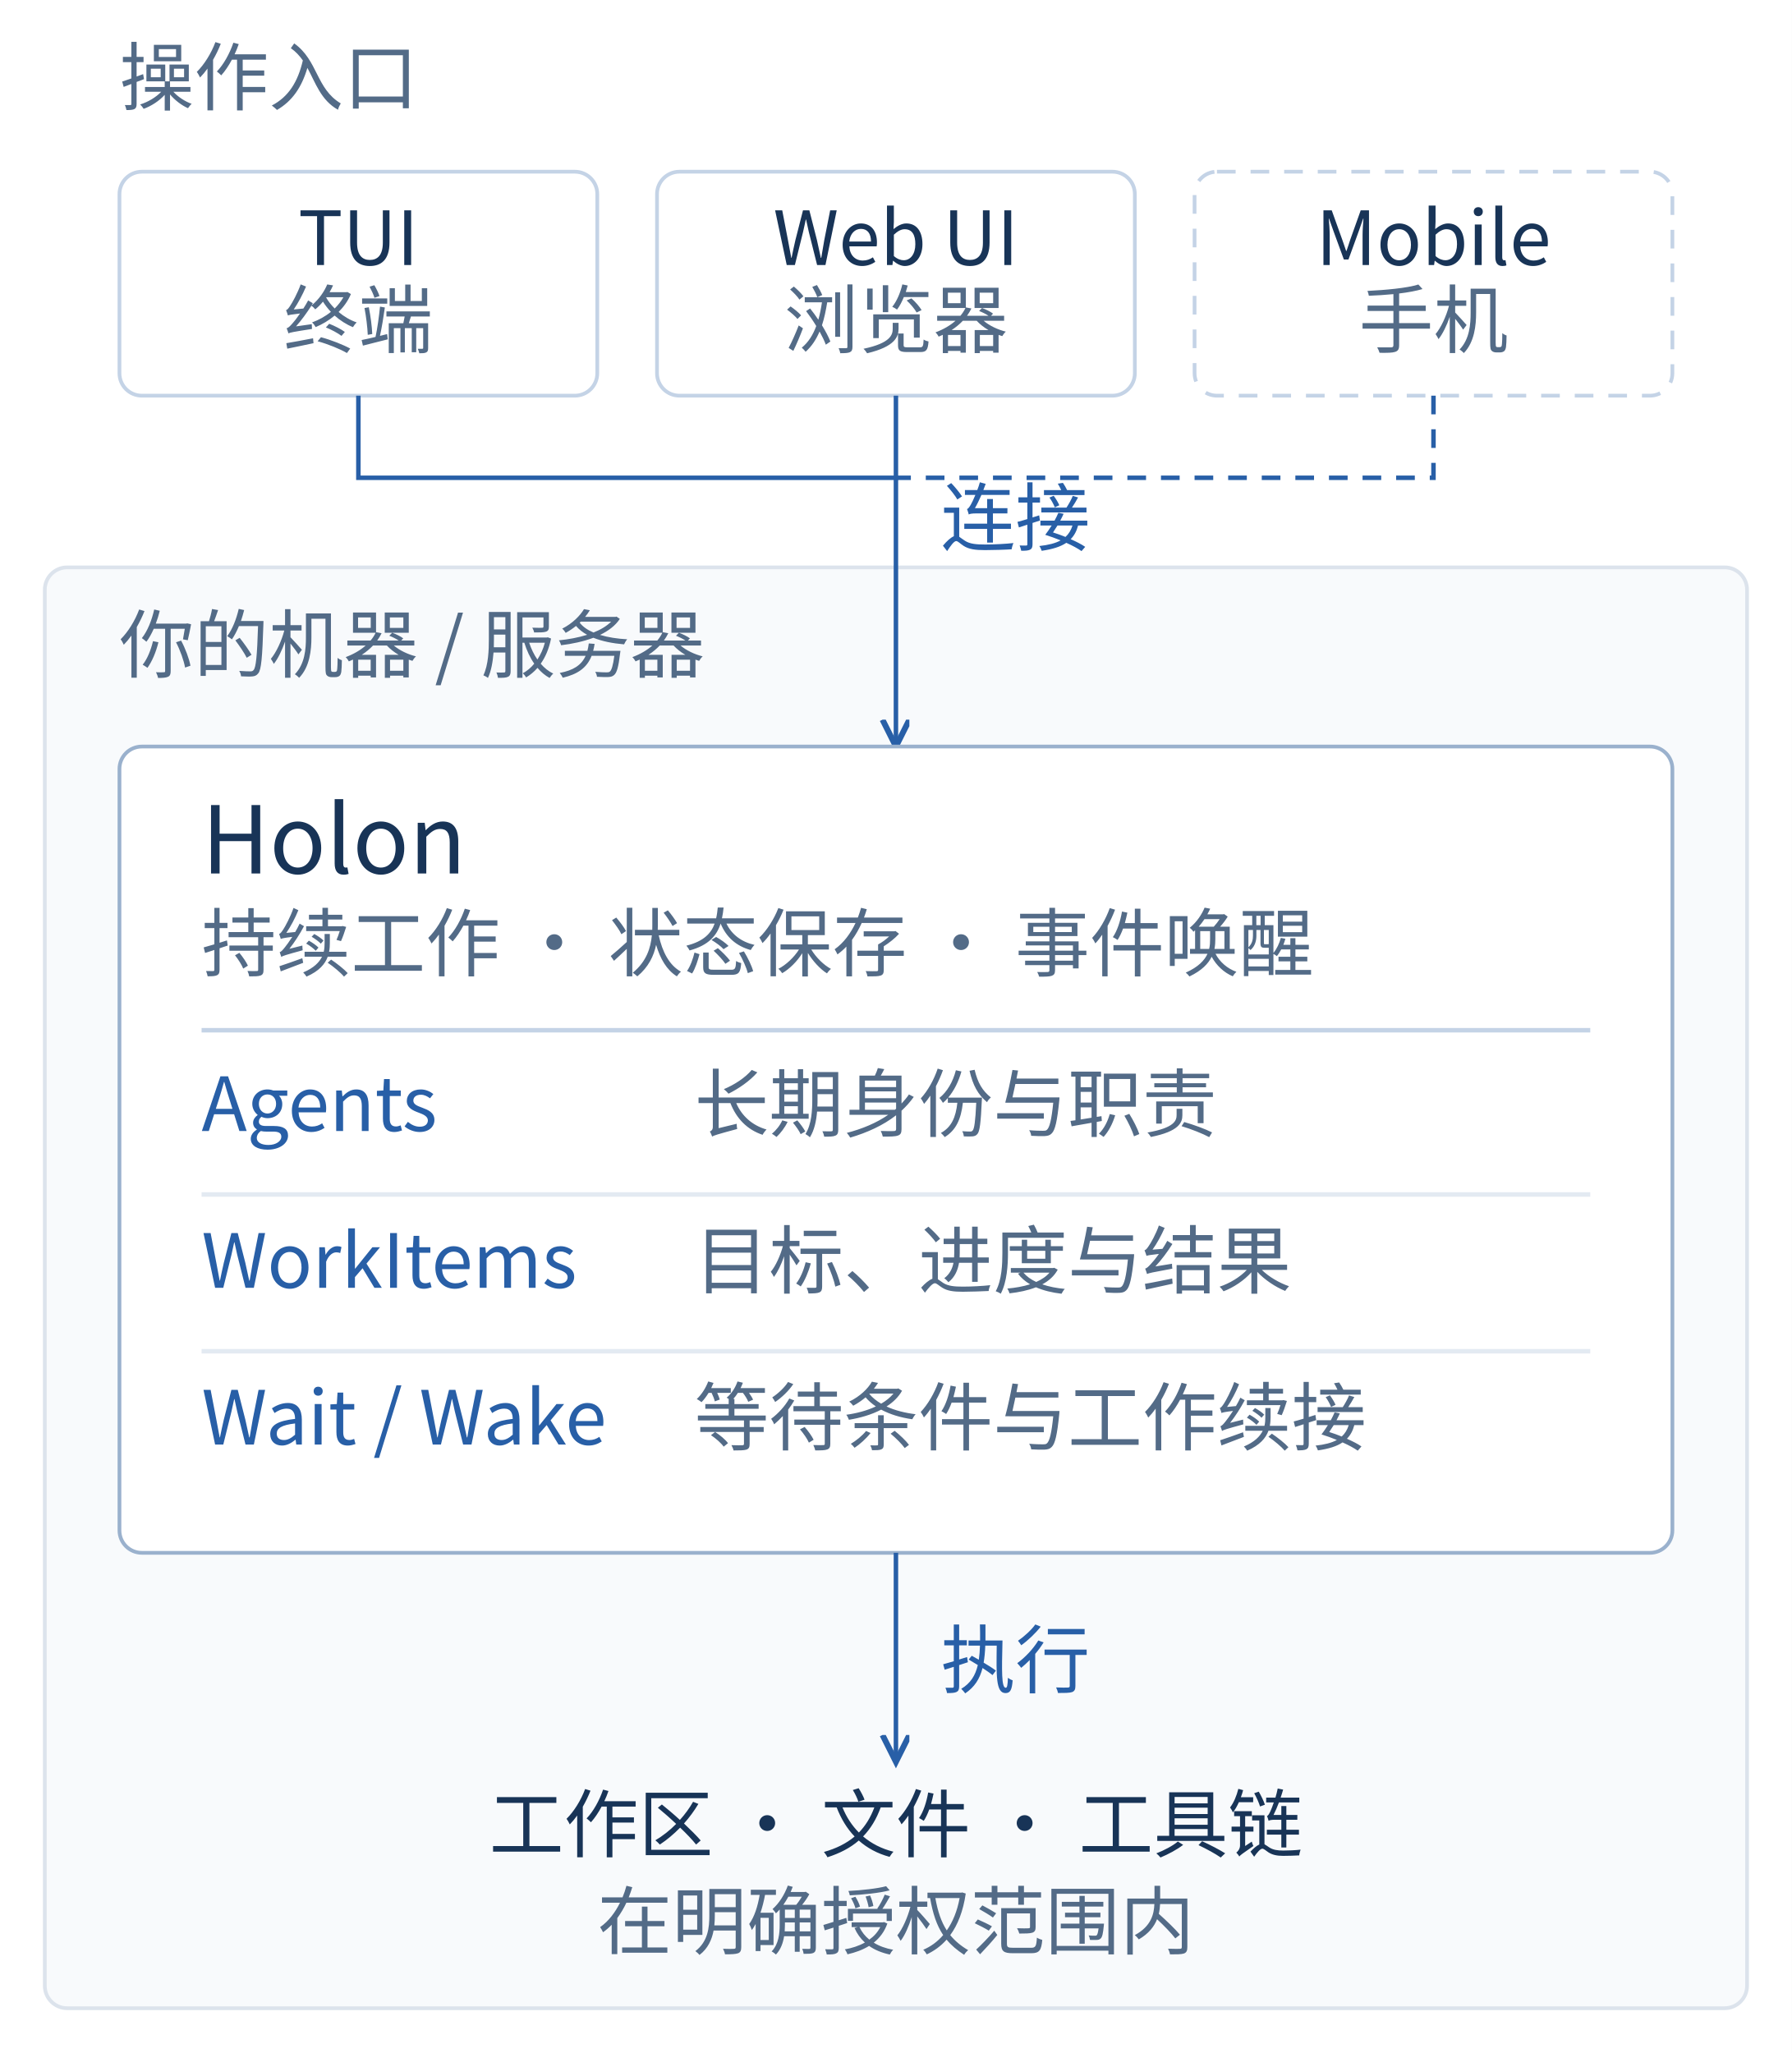
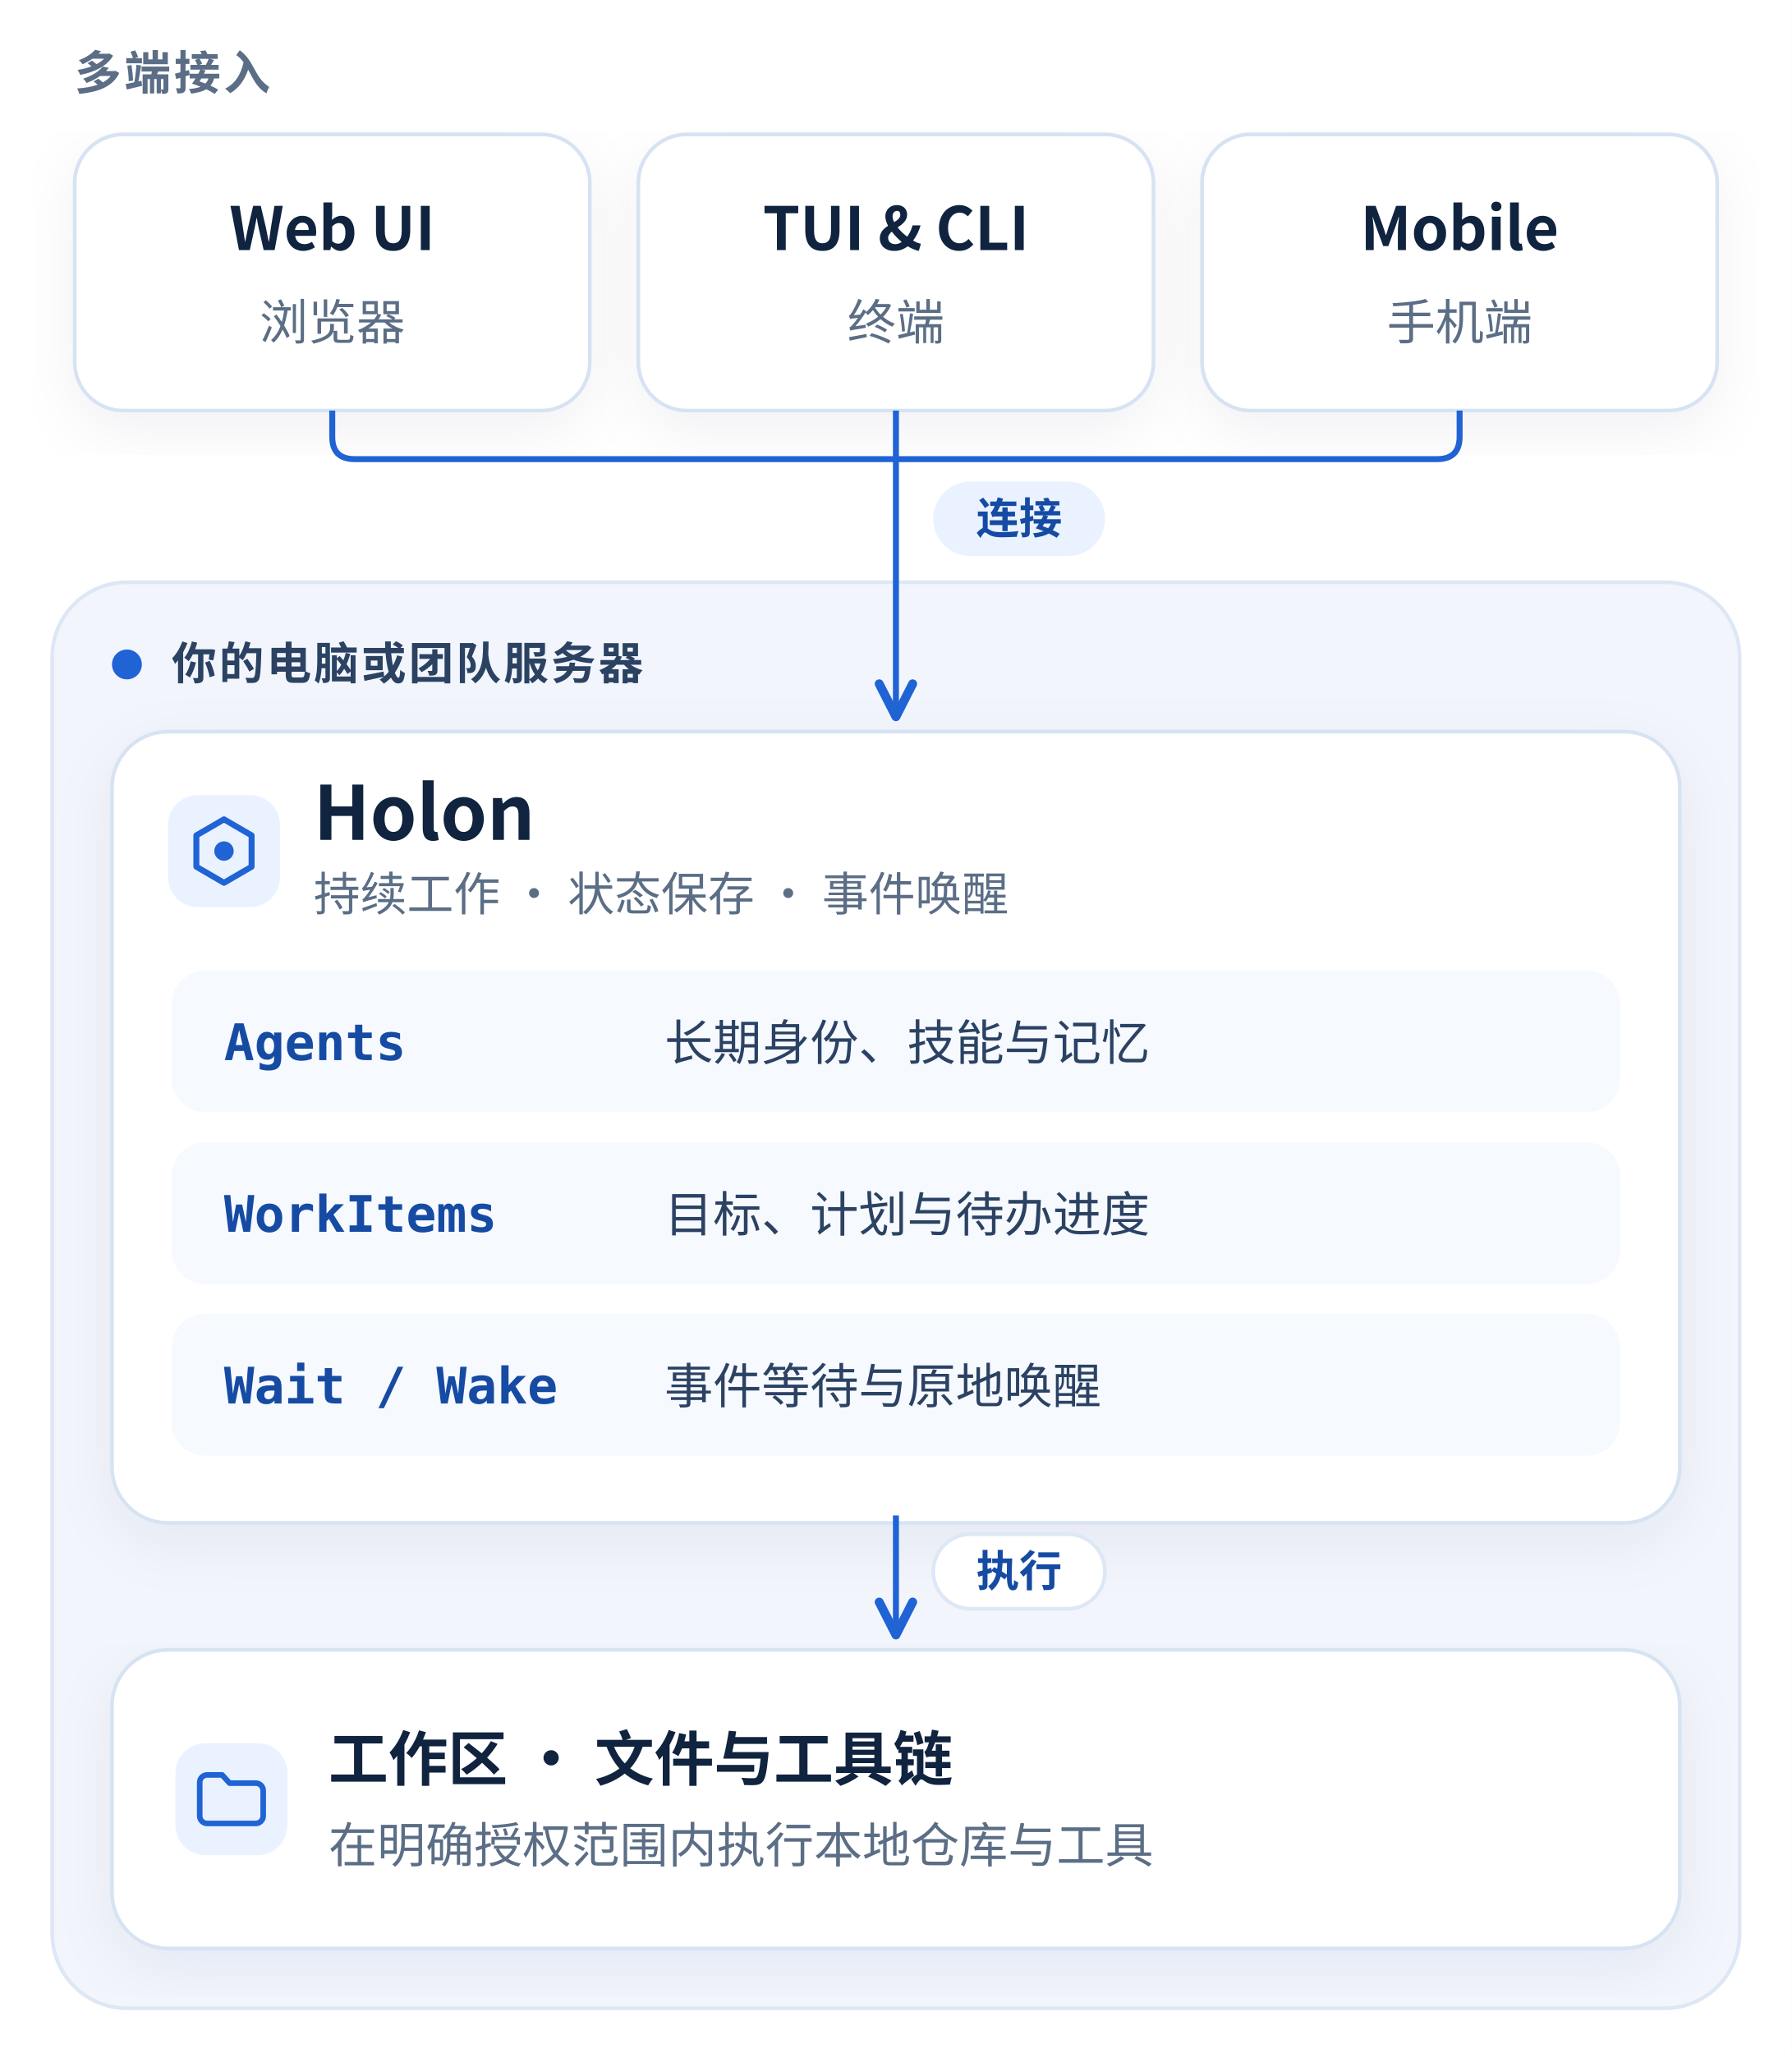
<svg xmlns="http://www.w3.org/2000/svg" width="480" height="550" viewBox="0 0 480 550" role="img">
  <defs>
-     <marker id="arrow" markerWidth="8" markerHeight="8" refX="6" refY="3" orient="auto-start-reverse">
-       <path d="M0 0L6 3L0 6" fill="none" stroke="#285fa7" stroke-width="1.3" />
+     <filter id="cardShadowN" x="-8%" y="-8%" width="116%" height="124%">
+       <feDropShadow dx="0" dy="5" stdDeviation="8" flood-color="#10233f" flood-opacity="0.055" />
+     </filter>
+     <marker id="arrowN" markerWidth="8" markerHeight="8" refX="6.5" refY="4" orient="auto">
+       <path d="M1 1.2L6.5 4L1 6.8" fill="none" stroke="#1f63d5" stroke-width="1.5" stroke-linecap="round" stroke-linejoin="round" />
    </marker>
  </defs>
-   <rect width="480" height="550" fill="#fff" />
-   <g font-family="Noto Sans CJK SC, sans-serif">
-     <text x="32" y="28" font-size="20" fill="#536b87" font-weight="500" text-anchor="start">操作入口</text>
-     <rect x="32" y="46" width="128" height="60" rx="6" fill="#fff" stroke="#c4d3e6" stroke-width="1" />
-     <text x="96.0" y="71" font-size="20" fill="#183457" font-weight="500" text-anchor="middle">TUI</text>
-     <text x="96.0" y="93" font-size="20" fill="#536b87" font-weight="400" text-anchor="middle">终端</text>
-     <rect x="176" y="46" width="128" height="60" rx="6" fill="#fff" stroke="#c4d3e6" stroke-width="1" />
-     <text x="240.0" y="71" font-size="20" fill="#183457" font-weight="500" text-anchor="middle">Web UI</text>
-     <text x="240.0" y="93" font-size="20" fill="#536b87" font-weight="400" text-anchor="middle">浏览器</text>
-     <rect x="320" y="46" width="128" height="60" rx="6" fill="#fff" stroke="#c4d3e6" stroke-width="1" stroke-dasharray="5 4" />
-     <text x="384.0" y="71" font-size="20" fill="#183457" font-weight="500" text-anchor="middle">Mobile</text>
-     <text x="384.0" y="93" font-size="20" fill="#536b87" font-weight="400" text-anchor="middle">手机</text>
-     <rect x="12" y="152" width="456" height="386" rx="6" fill="#f8fafc" stroke="#dce3ec" stroke-width="1" />
-     <text x="32" y="180" font-size="20" fill="#536b87" font-weight="400" text-anchor="start">你的机器 / 服务器</text>
-     <path d="M96 106V128H240V106" fill="none" stroke="#285fa7" stroke-width="1.2" />
-     <path d="M384 106V128H240" fill="none" stroke="#285fa7" stroke-width="1.2" stroke-dasharray="5 4" />
-     <path d="M240 128V200" fill="none" stroke="#285fa7" stroke-width="1.2" marker-end="url(#arrow)" />
-     <text x="252" y="146" font-size="20" fill="#285fa7" font-weight="400" text-anchor="start">连接</text>
-     <rect x="32" y="200" width="416" height="216" rx="6" fill="#fff" stroke="#9ab1cd" stroke-width="1" />
-     <text x="54" y="234" font-size="25" fill="#183457" font-weight="500" text-anchor="start">Holon</text>
-     <text x="54" y="260" font-size="20" fill="#536b87" font-weight="400" text-anchor="start">持续工作 · 状态保存 · 事件唤醒</text>
-     <path d="M54 276H426" fill="none" stroke="#c4d3e6" stroke-width="1.2" />
-     <text x="54" y="303" font-size="20" fill="#285fa7" font-weight="500" text-anchor="start">Agents</text>
-     <text x="186" y="303" font-size="20" fill="#536b87" font-weight="400" text-anchor="start">长期身份与职责</text>
-     <path d="M54 320H426" fill="none" stroke="#e3eaf2" stroke-width="1.2" />
-     <text x="54" y="345" font-size="20" fill="#285fa7" font-weight="500" text-anchor="start">WorkItems</text>
-     <text x="186" y="345" font-size="20" fill="#536b87" font-weight="400" text-anchor="start">目标、进度与结果</text>
-     <path d="M54 362H426" fill="none" stroke="#e3eaf2" stroke-width="1.2" />
-     <text x="54" y="387" font-size="20" fill="#285fa7" font-weight="500" text-anchor="start">Wait / Wake</text>
-     <text x="186" y="387" font-size="20" fill="#536b87" font-weight="400" text-anchor="start">等待条件与工作续接</text>
-     <path d="M240 416V472" fill="none" stroke="#285fa7" stroke-width="1.2" marker-end="url(#arrow)" />
-     <text x="252" y="452" font-size="20" fill="#285fa7" font-weight="400" text-anchor="start">执行</text>
-     <text x="240" y="496" font-size="20" fill="#183457" font-weight="500" text-anchor="middle">工作区 · 文件 · 工具链</text>
-     <text x="240" y="522" font-size="20" fill="#536b87" font-weight="400" text-anchor="middle">在明确授权范围内</text>
+   <rect width="480" height="550" fill="#ffffff" />
+   <g font-family="PingFang SC, Hiragino Sans GB, Noto Sans CJK SC, Lantinghei SC, -apple-system, BlinkMacSystemFont, Segoe UI, sans-serif">
+     <text x="20" y="24" font-size="12.5" font-weight="700" letter-spacing="0.8" fill="#5b6e86">多端接入</text>
+     <rect x="20" y="36" width="138" height="74" rx="13" fill="#ffffff" stroke="#d7e3f3" stroke-width="1" filter="url(#cardShadowN)" />
+     <text x="89.0" y="67" font-size="16" font-weight="700" fill="#10233f" text-anchor="middle">Web UI</text>
+     <text x="89.0" y="91" font-size="13" fill="#5b6e86" text-anchor="middle">浏览器</text>
+     <rect x="171" y="36" width="138" height="74" rx="13" fill="#ffffff" stroke="#d7e3f3" stroke-width="1" filter="url(#cardShadowN)" />
+     <text x="240.0" y="67" font-size="16" font-weight="700" fill="#10233f" text-anchor="middle">TUI &amp; CLI</text>
+     <text x="240.0" y="91" font-size="13" fill="#5b6e86" text-anchor="middle">终端</text>
+     <rect x="322" y="36" width="138" height="74" rx="13" fill="#ffffff" stroke="#d7e3f3" stroke-width="1" filter="url(#cardShadowN)" />
+     <text x="391.0" y="67" font-size="16" font-weight="700" fill="#10233f" text-anchor="middle">Mobile</text>
+     <text x="391.0" y="91" font-size="13" fill="#5b6e86" text-anchor="middle">手机端</text>
+     <rect x="14" y="156" width="452" height="382" rx="20" fill="#f2f6fc" stroke="#dde7f5" stroke-width="1" />
+     <circle cx="34" cy="178" r="4" fill="#1f63d5" />
+     <text x="46" y="182" font-size="12" font-weight="700" letter-spacing="0.7" fill="#2b4263">你的电脑或团队服务器</text>
+     <path d="M89.0 110 V117 Q89.0 123 95.0 123 H240.0" fill="none" stroke="#1f63d5" stroke-width="1.6" />
+     <path d="M391.0 110 V117 Q391.0 123 385.0 123 H240.0" fill="none" stroke="#1f63d5" stroke-width="1.6" />
+     <path d="M240.0 110 V192" fill="none" stroke="#1f63d5" stroke-width="1.6" marker-end="url(#arrowN)" />
+     <rect x="250.0" y="129" width="46" height="20" rx="10" fill="#eaf2ff" />
+     <text x="273.0" y="143" font-size="11.5" font-weight="700" fill="#164ba4" text-anchor="middle">连接</text>
+     <rect x="30" y="196" width="420" height="212" rx="15" fill="#ffffff" stroke="#d7e3f3" stroke-width="1" filter="url(#cardShadowN)" />
+     <rect x="45" y="213" width="30" height="30" rx="8" fill="#eaf2ff" />
+     <polygon points="60,219.5 67.4,223.8 67.4,232.2 60,236.5 52.6,232.2 52.6,223.8" fill="none" stroke="#1f63d5" stroke-width="1.6" stroke-linejoin="round" />
+     <circle cx="60" cy="228" r="2.6" fill="#1f63d5" />
+     <text x="84" y="225" font-size="20" font-weight="700" fill="#10233f">Holon</text>
+     <text x="84" y="244" font-size="12.5" fill="#5b6e86">持续工作 · 状态保存 · 事件唤醒</text>
+     <rect x="46" y="260" width="388" height="38" rx="9" fill="#f6f9fe" />
+     <text x="60" y="284" font-family="SFMono-Regular, SF Mono, Menlo, Consolas, monospace" font-size="13.5" font-weight="700" fill="#164ba4">Agents</text>
+     <text x="178" y="284" font-size="13" fill="#2b4263">长期身份、技能与记忆</text>
+     <rect x="46" y="306" width="388" height="38" rx="9" fill="#f6f9fe" />
+     <text x="60" y="330" font-family="SFMono-Regular, SF Mono, Menlo, Consolas, monospace" font-size="13.5" font-weight="700" fill="#164ba4">WorkItems</text>
+     <text x="178" y="330" font-size="13" fill="#2b4263">目标、计划与待办进度</text>
+     <rect x="46" y="352" width="388" height="38" rx="9" fill="#f6f9fe" />
+     <text x="60" y="376" font-family="SFMono-Regular, SF Mono, Menlo, Consolas, monospace" font-size="13.5" font-weight="700" fill="#164ba4">Wait / Wake</text>
+     <text x="178" y="376" font-size="13" fill="#2b4263">事件等待与原地唤醒</text>
+     <path d="M240 406 V438" fill="none" stroke="#1f63d5" stroke-width="1.6" marker-end="url(#arrowN)" />
+     <rect x="250" y="411" width="46" height="20" rx="10" fill="#ffffff" stroke="#dde7f5" stroke-width="1" />
+     <text x="273.0" y="425" font-size="11.5" font-weight="700" fill="#164ba4" text-anchor="middle">执行</text>
+     <rect x="30" y="442" width="420" height="80" rx="15" fill="#ffffff" stroke="#d7e3f3" stroke-width="1" filter="url(#cardShadowN)" />
+     <rect x="47" y="467" width="30" height="30" rx="8" fill="#eaf2ff" />
+     <path d="M53.5 477.5a2 2 0 0 1 2 -2h4l2 2.2h7a2 2 0 0 1 2 2v6.8a2 2 0 0 1 -2 2h-13a2 2 0 0 1 -2 -2z" fill="none" stroke="#1f63d5" stroke-width="1.5" stroke-linejoin="round" />
+     <text x="88" y="477" font-size="16" font-weight="700" fill="#10233f">工作区 · 文件与工具链</text>
+     <text x="88" y="499" font-size="13" fill="#5b6e86">在明确授权范围内执行本地仓库与工具</text>
  </g>
</svg>
